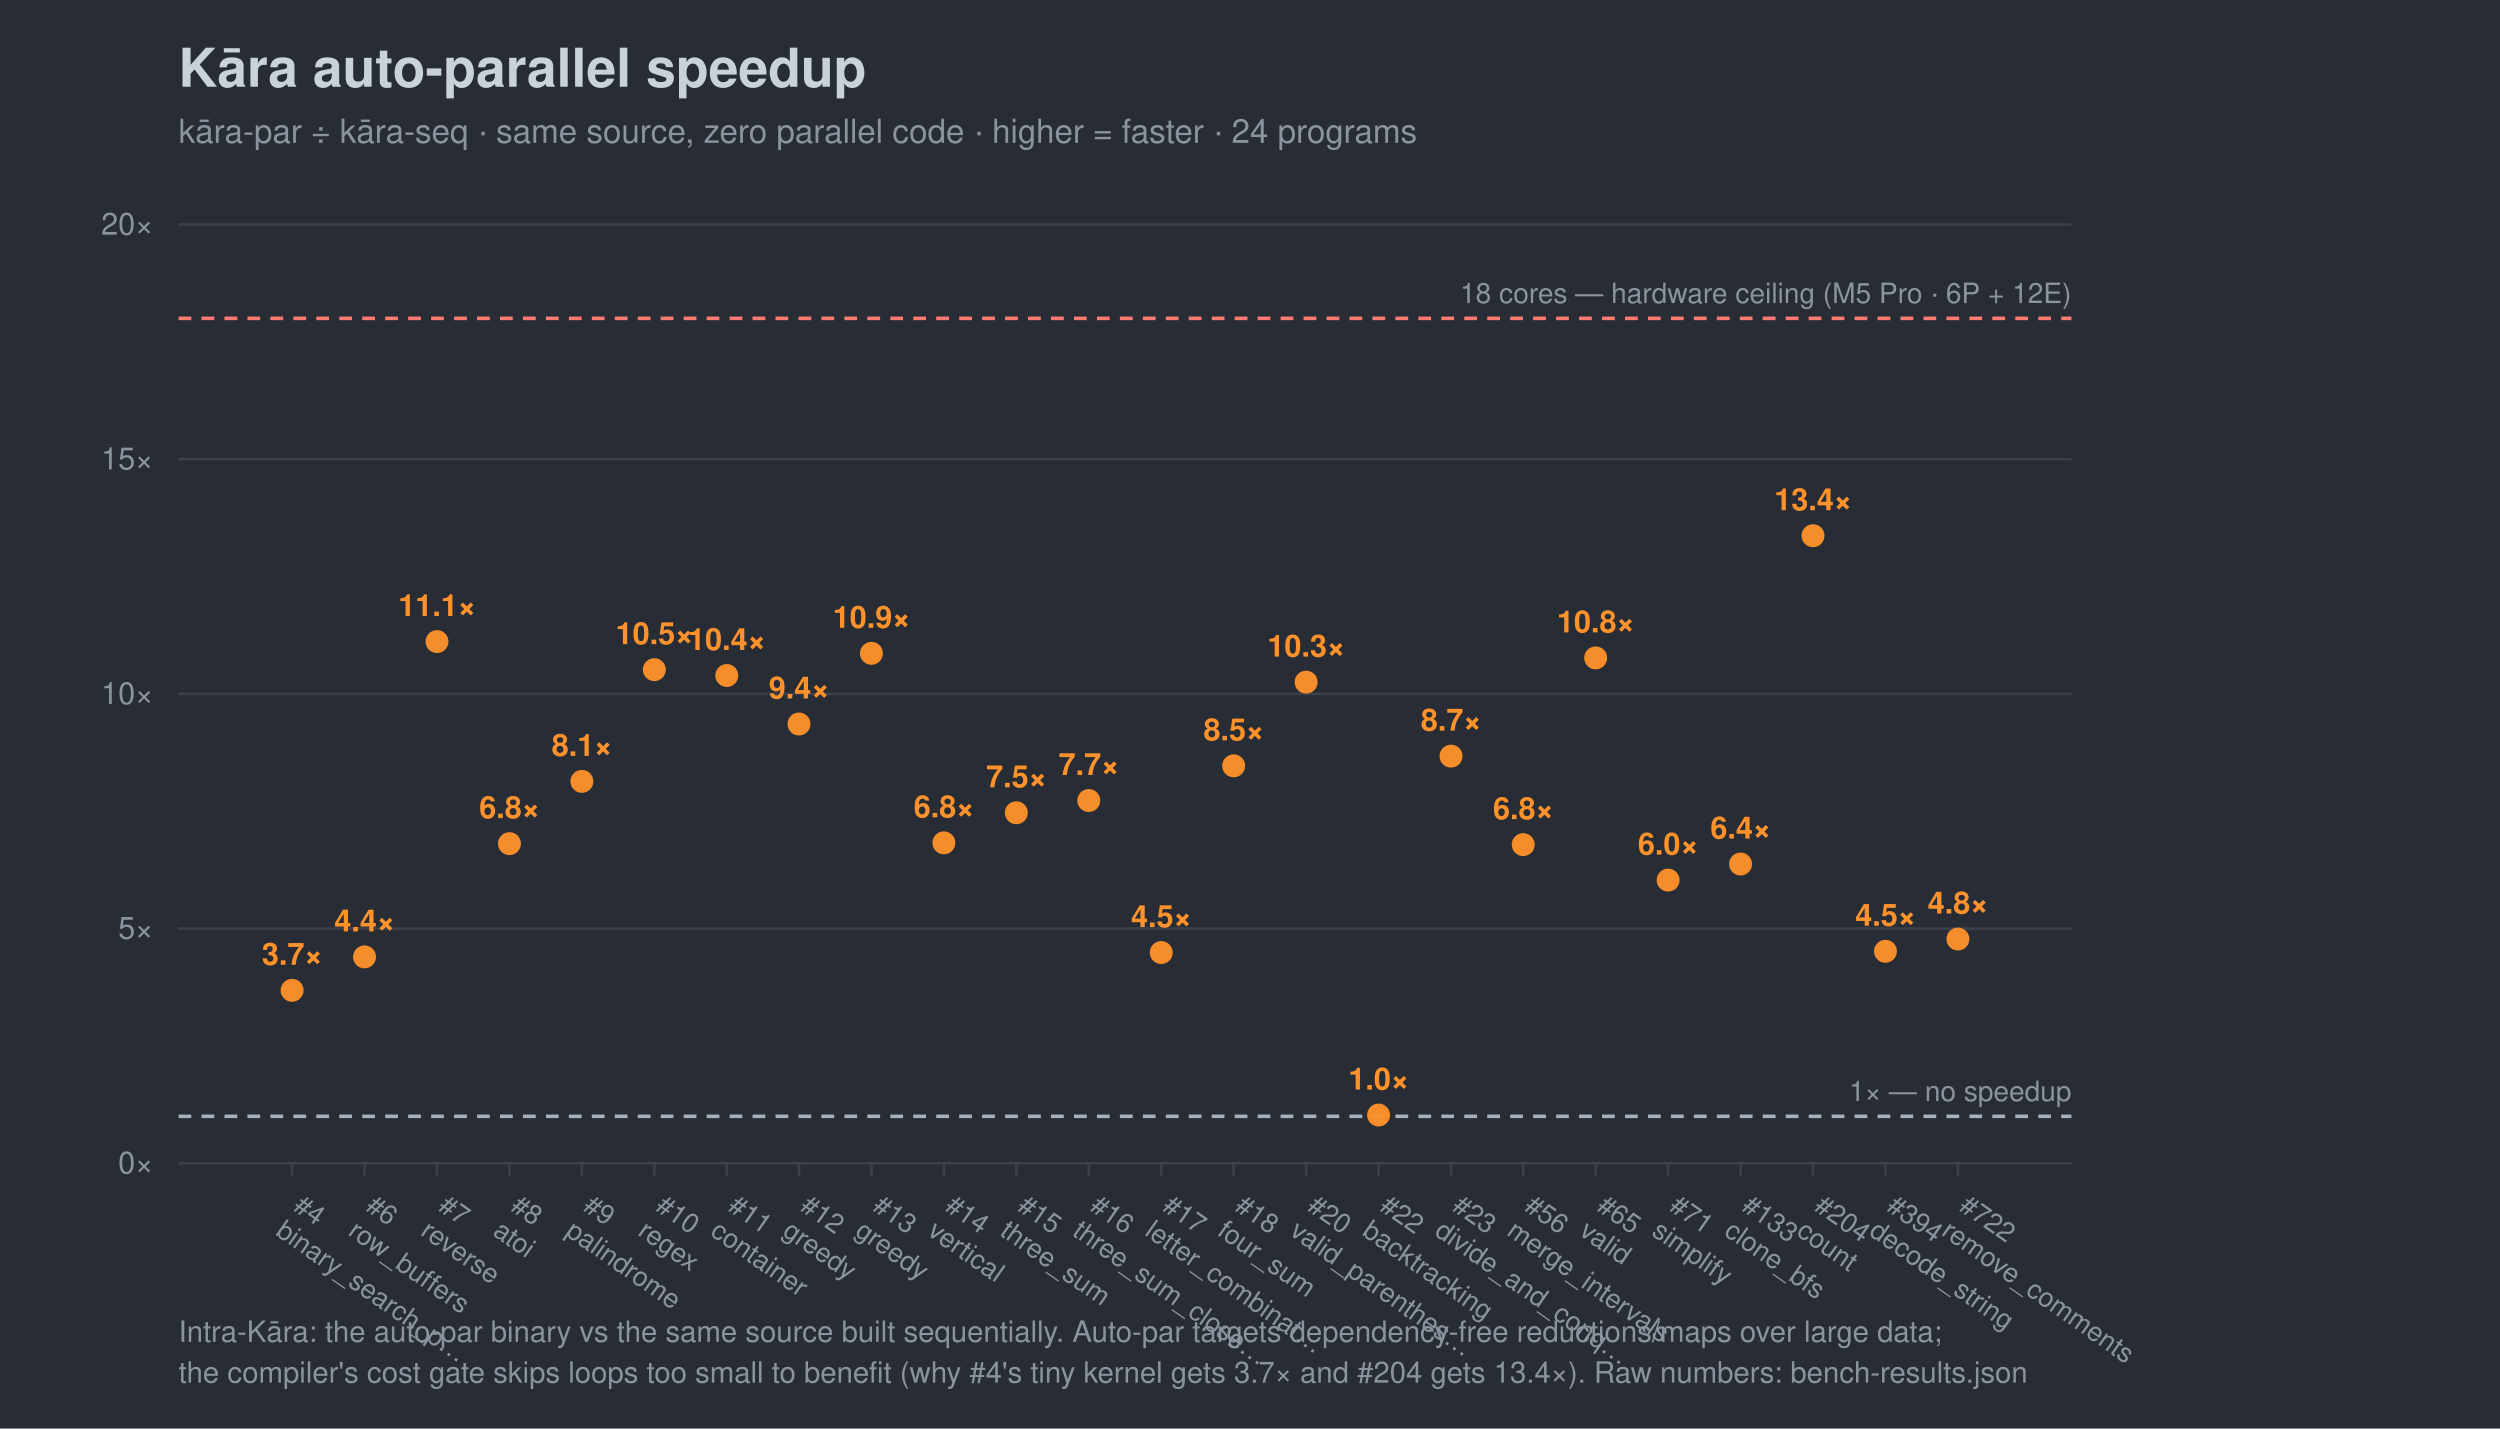
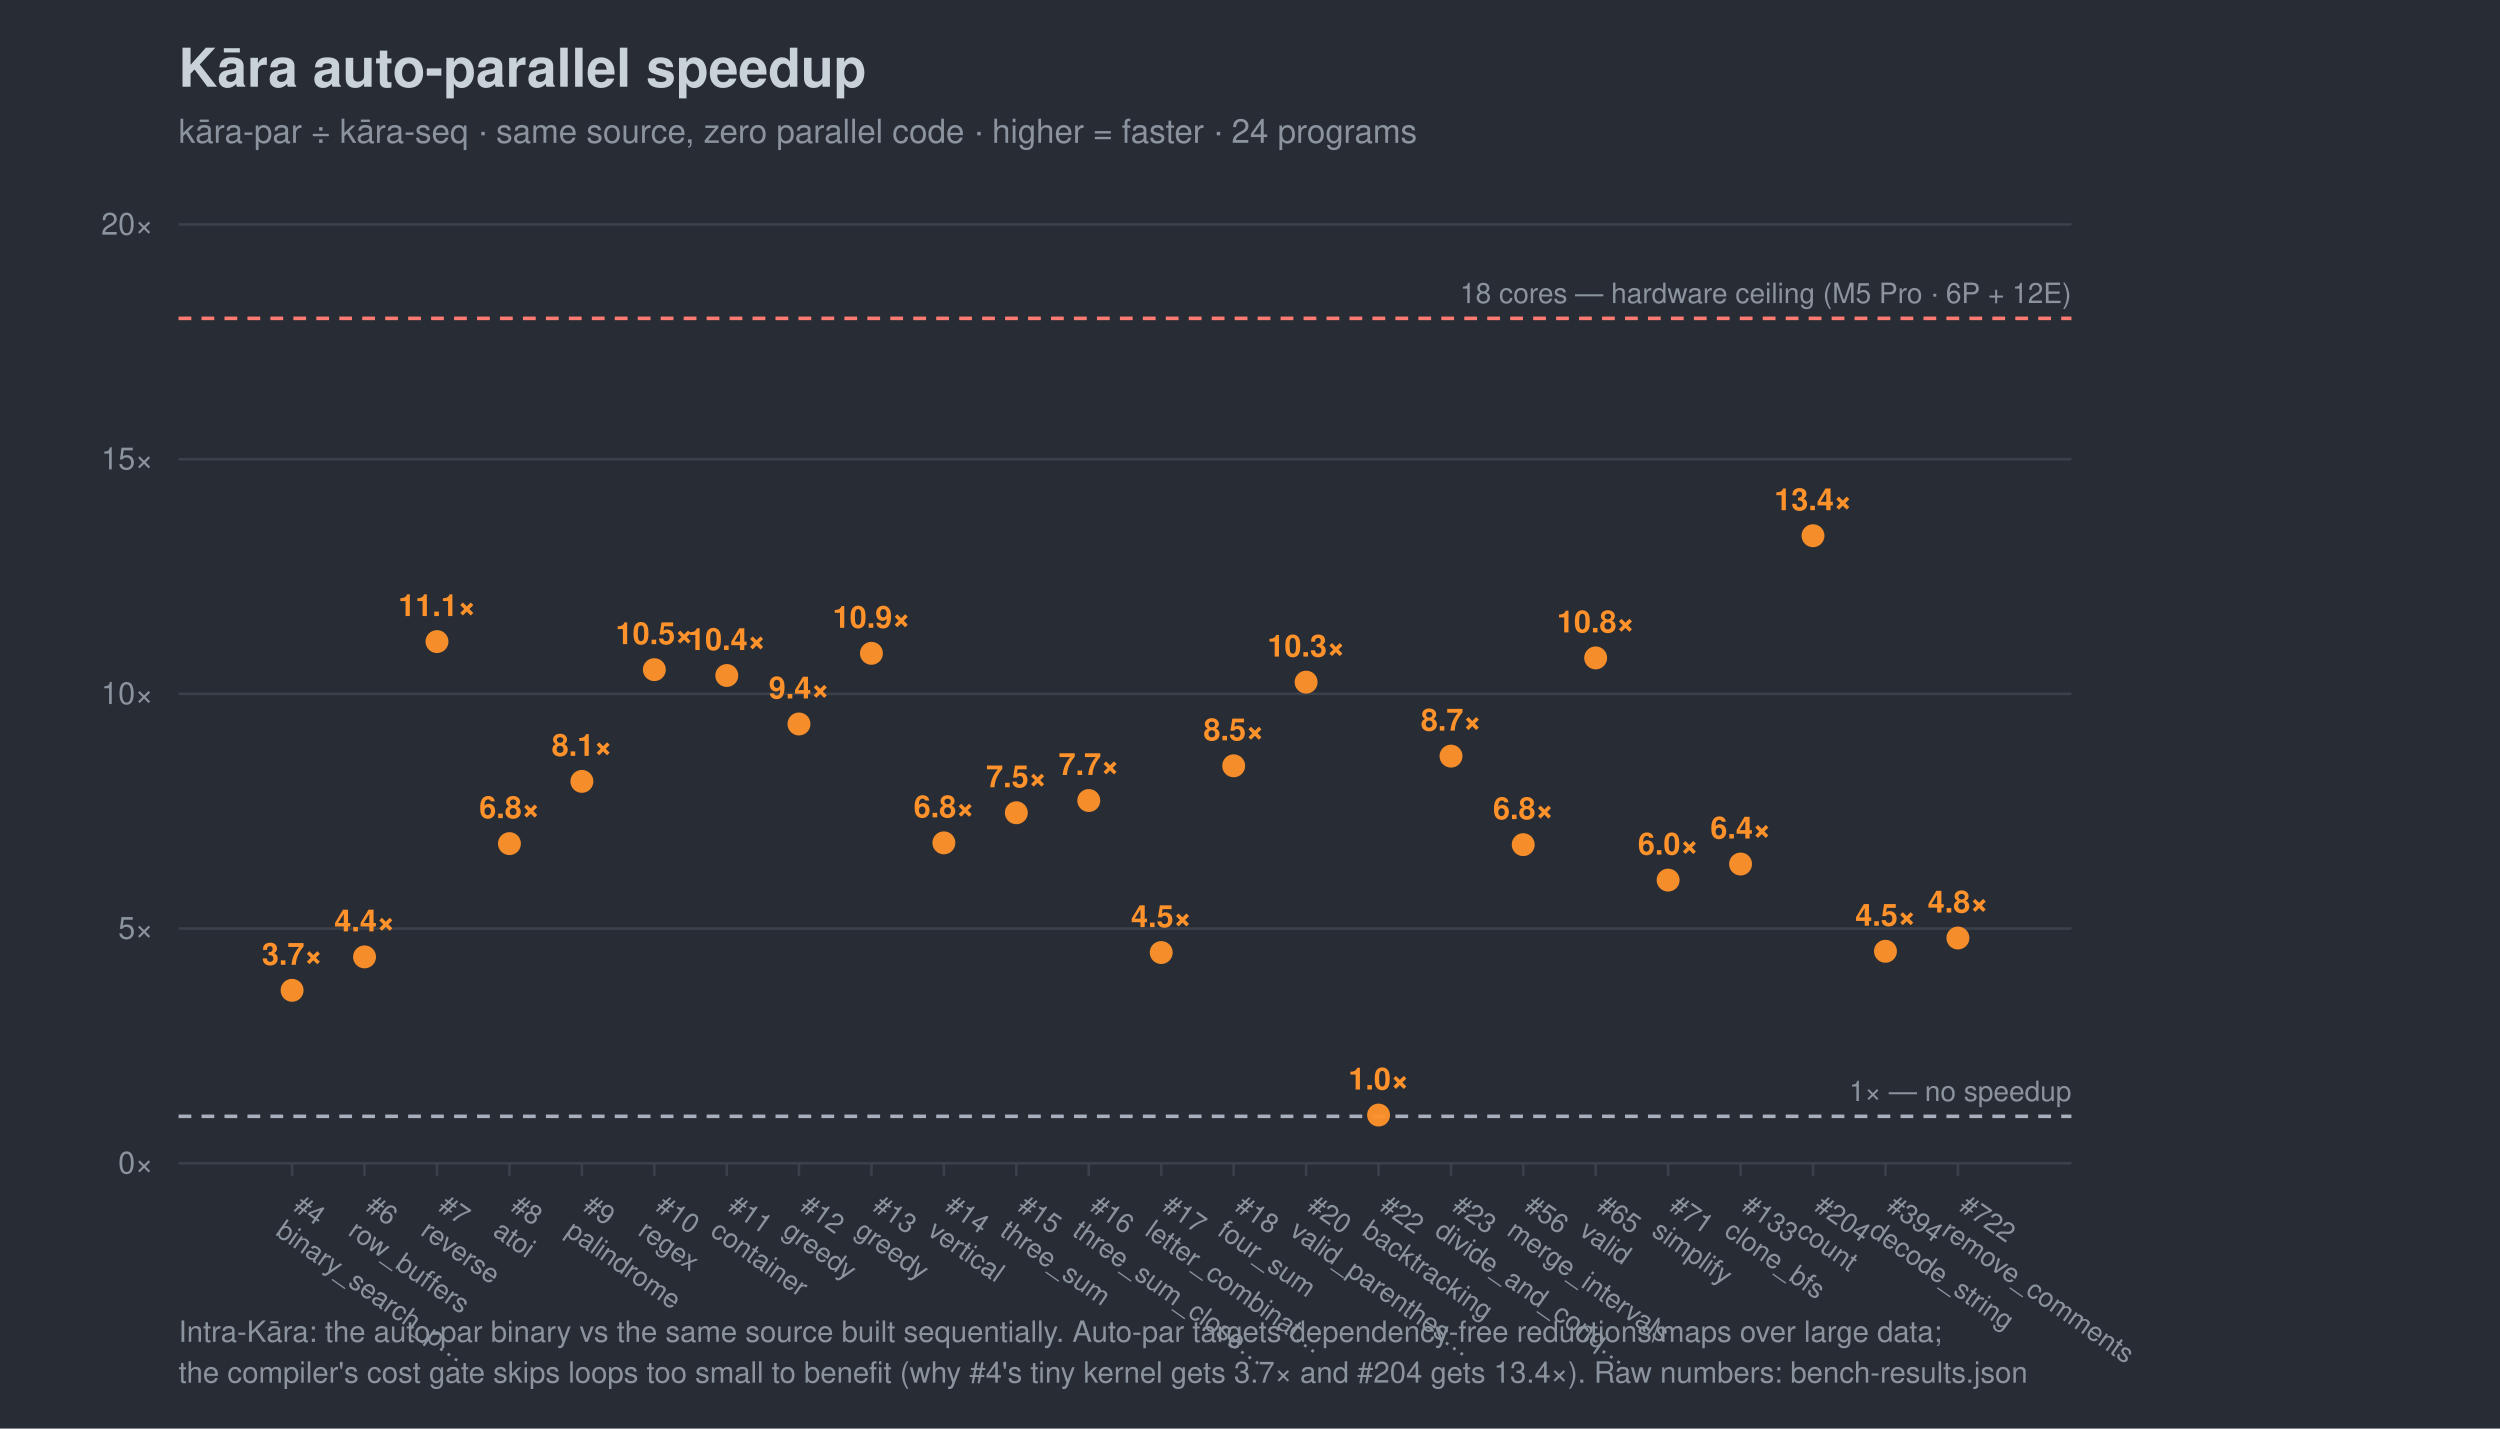
<svg xmlns="http://www.w3.org/2000/svg" width="980" height="560" viewBox="0 0 980 560" font-family="-apple-system,Segoe UI,Helvetica,Arial,sans-serif">
  <rect width="980" height="560" fill="#282c34" />
  <text x="70" y="34" font-size="21" font-weight="700" fill="#c9d1d9">Kāra auto-parallel speedup</text>
  <text x="70" y="56" font-size="13" fill="#8b949e">kāra-par ÷ kāra-seq · same source, zero parallel code · higher = faster · 24 programs</text>
  <line x1="70" y1="456.0" x2="812" y2="456.0" stroke="#3b414b" />
  <text x="60" y="460.0" font-size="12" text-anchor="end" fill="#8b949e">0×</text>
  <line x1="70" y1="364.0" x2="812" y2="364.0" stroke="#3b414b" />
  <text x="60" y="368.0" font-size="12" text-anchor="end" fill="#8b949e">5×</text>
  <line x1="70" y1="272.0" x2="812" y2="272.0" stroke="#3b414b" />
  <text x="60" y="276.0" font-size="12" text-anchor="end" fill="#8b949e">10×</text>
  <line x1="70" y1="180.0" x2="812" y2="180.0" stroke="#3b414b" />
  <text x="60" y="184.0" font-size="12" text-anchor="end" fill="#8b949e">15×</text>
  <line x1="70" y1="88.0" x2="812" y2="88.0" stroke="#3b414b" />
  <text x="60" y="92.0" font-size="12" text-anchor="end" fill="#8b949e">20×</text>
  <line x1="70" y1="437.6" x2="812" y2="437.6" stroke="#a7b0bc" stroke-width="1.4" stroke-dasharray="5 4" />
  <text x="812" y="431.6" font-size="11" text-anchor="end" fill="#8b949e">1× — no speedup</text>
  <line x1="70" y1="124.8" x2="812" y2="124.8" stroke="#ff7b72" stroke-width="1.4" stroke-dasharray="5 4" />
  <text x="812" y="118.8" font-size="11" text-anchor="end" fill="#8b949e">18 cores — hardware ceiling (M5 Pro · 6P + 12E)</text>
  <line x1="114.5" y1="456" x2="114.5" y2="461" stroke="#3b414b" />
  <g transform="translate(114.5,474) rotate(35)">
    <text x="0" y="0" font-size="10.5" fill="#8b949e">#4</text>
    <text x="0" y="12" font-size="10.5" fill="#8b949e">binary_search_p…</text>
  </g>
  <line x1="142.9" y1="456" x2="142.9" y2="461" stroke="#3b414b" />
  <g transform="translate(142.9,474) rotate(35)">
    <text x="0" y="0" font-size="10.5" fill="#8b949e">#6</text>
    <text x="0" y="12" font-size="10.5" fill="#8b949e">row_buffers</text>
  </g>
  <line x1="171.3" y1="456" x2="171.3" y2="461" stroke="#3b414b" />
  <g transform="translate(171.3,474) rotate(35)">
    <text x="0" y="0" font-size="10.5" fill="#8b949e">#7</text>
    <text x="0" y="12" font-size="10.5" fill="#8b949e">reverse</text>
  </g>
  <line x1="199.7" y1="456" x2="199.7" y2="461" stroke="#3b414b" />
  <g transform="translate(199.7,474) rotate(35)">
    <text x="0" y="0" font-size="10.5" fill="#8b949e">#8</text>
    <text x="0" y="12" font-size="10.5" fill="#8b949e">atoi</text>
  </g>
  <line x1="228.1" y1="456" x2="228.1" y2="461" stroke="#3b414b" />
  <g transform="translate(228.1,474) rotate(35)">
    <text x="0" y="0" font-size="10.5" fill="#8b949e">#9</text>
    <text x="0" y="12" font-size="10.5" fill="#8b949e">palindrome</text>
  </g>
  <line x1="256.5" y1="456" x2="256.5" y2="461" stroke="#3b414b" />
  <g transform="translate(256.5,474) rotate(35)">
    <text x="0" y="0" font-size="10.5" fill="#8b949e">#10</text>
    <text x="0" y="12" font-size="10.5" fill="#8b949e">regex</text>
  </g>
  <line x1="284.9" y1="456" x2="284.9" y2="461" stroke="#3b414b" />
  <g transform="translate(284.9,474) rotate(35)">
    <text x="0" y="0" font-size="10.5" fill="#8b949e">#11</text>
    <text x="0" y="12" font-size="10.5" fill="#8b949e">container</text>
  </g>
  <line x1="313.2" y1="456" x2="313.2" y2="461" stroke="#3b414b" />
  <g transform="translate(313.2,474) rotate(35)">
    <text x="0" y="0" font-size="10.5" fill="#8b949e">#12</text>
    <text x="0" y="12" font-size="10.5" fill="#8b949e">greedy</text>
  </g>
  <line x1="341.6" y1="456" x2="341.6" y2="461" stroke="#3b414b" />
  <g transform="translate(341.6,474) rotate(35)">
    <text x="0" y="0" font-size="10.5" fill="#8b949e">#13</text>
    <text x="0" y="12" font-size="10.5" fill="#8b949e">greedy</text>
  </g>
  <line x1="370.0" y1="456" x2="370.0" y2="461" stroke="#3b414b" />
  <g transform="translate(370.0,474) rotate(35)">
    <text x="0" y="0" font-size="10.5" fill="#8b949e">#14</text>
    <text x="0" y="12" font-size="10.5" fill="#8b949e">vertical</text>
  </g>
  <line x1="398.4" y1="456" x2="398.4" y2="461" stroke="#3b414b" />
  <g transform="translate(398.4,474) rotate(35)">
    <text x="0" y="0" font-size="10.5" fill="#8b949e">#15</text>
    <text x="0" y="12" font-size="10.5" fill="#8b949e">three_sum</text>
  </g>
  <line x1="426.8" y1="456" x2="426.8" y2="461" stroke="#3b414b" />
  <g transform="translate(426.8,474) rotate(35)">
    <text x="0" y="0" font-size="10.5" fill="#8b949e">#16</text>
    <text x="0" y="12" font-size="10.5" fill="#8b949e">three_sum_close…</text>
  </g>
  <line x1="455.2" y1="456" x2="455.2" y2="461" stroke="#3b414b" />
  <g transform="translate(455.2,474) rotate(35)">
    <text x="0" y="0" font-size="10.5" fill="#8b949e">#17</text>
    <text x="0" y="12" font-size="10.5" fill="#8b949e">letter_combinat…</text>
  </g>
  <line x1="483.6" y1="456" x2="483.6" y2="461" stroke="#3b414b" />
  <g transform="translate(483.6,474) rotate(35)">
    <text x="0" y="0" font-size="10.5" fill="#8b949e">#18</text>
    <text x="0" y="12" font-size="10.5" fill="#8b949e">four_sum</text>
  </g>
  <line x1="512.0" y1="456" x2="512.0" y2="461" stroke="#3b414b" />
  <g transform="translate(512.0,474) rotate(35)">
    <text x="0" y="0" font-size="10.5" fill="#8b949e">#20</text>
    <text x="0" y="12" font-size="10.5" fill="#8b949e">valid_parenthes…</text>
  </g>
  <line x1="540.4" y1="456" x2="540.4" y2="461" stroke="#3b414b" />
  <g transform="translate(540.4,474) rotate(35)">
    <text x="0" y="0" font-size="10.5" fill="#8b949e">#22</text>
    <text x="0" y="12" font-size="10.5" fill="#8b949e">backtracking</text>
  </g>
  <line x1="568.8" y1="456" x2="568.8" y2="461" stroke="#3b414b" />
  <g transform="translate(568.8,474) rotate(35)">
    <text x="0" y="0" font-size="10.5" fill="#8b949e">#23</text>
    <text x="0" y="12" font-size="10.5" fill="#8b949e">divide_and_conq…</text>
  </g>
  <line x1="597.1" y1="456" x2="597.1" y2="461" stroke="#3b414b" />
  <g transform="translate(597.1,474) rotate(35)">
    <text x="0" y="0" font-size="10.5" fill="#8b949e">#56</text>
    <text x="0" y="12" font-size="10.5" fill="#8b949e">merge_intervals</text>
  </g>
  <line x1="625.5" y1="456" x2="625.5" y2="461" stroke="#3b414b" />
  <g transform="translate(625.5,474) rotate(35)">
    <text x="0" y="0" font-size="10.5" fill="#8b949e">#65</text>
    <text x="0" y="12" font-size="10.5" fill="#8b949e">valid</text>
  </g>
  <line x1="653.9" y1="456" x2="653.9" y2="461" stroke="#3b414b" />
  <g transform="translate(653.9,474) rotate(35)">
    <text x="0" y="0" font-size="10.5" fill="#8b949e">#71</text>
    <text x="0" y="12" font-size="10.5" fill="#8b949e">simplify</text>
  </g>
  <line x1="682.3" y1="456" x2="682.3" y2="461" stroke="#3b414b" />
  <g transform="translate(682.3,474) rotate(35)">
    <text x="0" y="0" font-size="10.5" fill="#8b949e">#133</text>
    <text x="0" y="12" font-size="10.5" fill="#8b949e">clone_bfs</text>
  </g>
  <line x1="710.7" y1="456" x2="710.7" y2="461" stroke="#3b414b" />
  <g transform="translate(710.7,474) rotate(35)">
    <text x="0" y="0" font-size="10.5" fill="#8b949e">#204</text>
    <text x="0" y="12" font-size="10.5" fill="#8b949e">count</text>
  </g>
  <line x1="739.1" y1="456" x2="739.1" y2="461" stroke="#3b414b" />
  <g transform="translate(739.1,474) rotate(35)">
    <text x="0" y="0" font-size="10.5" fill="#8b949e">#394</text>
    <text x="0" y="12" font-size="10.5" fill="#8b949e">decode_string</text>
  </g>
  <line x1="767.5" y1="456" x2="767.5" y2="461" stroke="#3b414b" />
  <g transform="translate(767.5,474) rotate(35)">
    <text x="0" y="0" font-size="10.5" fill="#8b949e">#722</text>
    <text x="0" y="12" font-size="10.5" fill="#8b949e">remove_comments</text>
  </g>
  <circle cx="114.5" cy="388.2" r="4.5" fill="#ff922b" opacity="0.95" />
  <text x="114.5" y="378.2" font-size="12" text-anchor="middle" fill="#ff922b" font-weight="700">3.7×</text>
  <circle cx="142.9" cy="375.1" r="4.5" fill="#ff922b" opacity="0.95" />
  <text x="142.9" y="365.1" font-size="12" text-anchor="middle" fill="#ff922b" font-weight="700">4.4×</text>
  <circle cx="171.3" cy="251.5" r="4.5" fill="#ff922b" opacity="0.95" />
  <text x="171.3" y="241.5" font-size="12" text-anchor="middle" fill="#ff922b" font-weight="700">11.1×</text>
  <circle cx="199.7" cy="330.7" r="4.5" fill="#ff922b" opacity="0.95" />
  <text x="199.7" y="320.7" font-size="12" text-anchor="middle" fill="#ff922b" font-weight="700">6.8×</text>
  <circle cx="228.1" cy="306.3" r="4.5" fill="#ff922b" opacity="0.95" />
  <text x="228.1" y="296.3" font-size="12" text-anchor="middle" fill="#ff922b" font-weight="700">8.1×</text>
  <circle cx="256.5" cy="262.5" r="4.5" fill="#ff922b" opacity="0.95" />
  <text x="256.5" y="252.5" font-size="12" text-anchor="middle" fill="#ff922b" font-weight="700">10.5×</text>
  <circle cx="284.9" cy="264.8" r="4.5" fill="#ff922b" opacity="0.95" />
  <text x="284.9" y="254.8" font-size="12" text-anchor="middle" fill="#ff922b" font-weight="700">10.4×</text>
  <circle cx="313.2" cy="283.8" r="4.5" fill="#ff922b" opacity="0.95" />
  <text x="313.2" y="273.8" font-size="12" text-anchor="middle" fill="#ff922b" font-weight="700">9.4×</text>
  <circle cx="341.6" cy="256.1" r="4.5" fill="#ff922b" opacity="0.95" />
  <text x="341.6" y="246.1" font-size="12" text-anchor="middle" fill="#ff922b" font-weight="700">10.9×</text>
  <circle cx="370.0" cy="330.4" r="4.5" fill="#ff922b" opacity="0.95" />
  <text x="370.0" y="320.4" font-size="12" text-anchor="middle" fill="#ff922b" font-weight="700">6.8×</text>
  <circle cx="398.4" cy="318.6" r="4.5" fill="#ff922b" opacity="0.95" />
  <text x="398.4" y="308.6" font-size="12" text-anchor="middle" fill="#ff922b" font-weight="700">7.5×</text>
  <circle cx="426.8" cy="313.8" r="4.5" fill="#ff922b" opacity="0.95" />
  <text x="426.8" y="303.8" font-size="12" text-anchor="middle" fill="#ff922b" font-weight="700">7.7×</text>
  <circle cx="455.2" cy="373.4" r="4.5" fill="#ff922b" opacity="0.95" />
  <text x="455.2" y="363.4" font-size="12" text-anchor="middle" fill="#ff922b" font-weight="700">4.5×</text>
  <circle cx="483.6" cy="300.2" r="4.5" fill="#ff922b" opacity="0.95" />
  <text x="483.6" y="290.2" font-size="12" text-anchor="middle" fill="#ff922b" font-weight="700">8.5×</text>
  <circle cx="512.0" cy="267.4" r="4.5" fill="#ff922b" opacity="0.95" />
  <text x="512.0" y="257.4" font-size="12" text-anchor="middle" fill="#ff922b" font-weight="700">10.3×</text>
  <circle cx="540.4" cy="437.1" r="4.5" fill="#ff922b" opacity="0.95" />
  <text x="540.4" y="427.1" font-size="12" text-anchor="middle" fill="#ff922b" font-weight="700">1.0×</text>
  <circle cx="568.8" cy="296.4" r="4.5" fill="#ff922b" opacity="0.95" />
  <text x="568.8" y="286.4" font-size="12" text-anchor="middle" fill="#ff922b" font-weight="700">8.7×</text>
  <circle cx="597.1" cy="331.1" r="4.5" fill="#ff922b" opacity="0.95" />
  <text x="597.1" y="321.1" font-size="12" text-anchor="middle" fill="#ff922b" font-weight="700">6.8×</text>
  <circle cx="625.5" cy="257.9" r="4.5" fill="#ff922b" opacity="0.95" />
  <text x="625.5" y="247.9" font-size="12" text-anchor="middle" fill="#ff922b" font-weight="700">10.8×</text>
  <circle cx="653.9" cy="345.0" r="4.5" fill="#ff922b" opacity="0.95" />
  <text x="653.9" y="335.0" font-size="12" text-anchor="middle" fill="#ff922b" font-weight="700">6.0×</text>
  <circle cx="682.3" cy="338.7" r="4.5" fill="#ff922b" opacity="0.95" />
  <text x="682.3" y="328.7" font-size="12" text-anchor="middle" fill="#ff922b" font-weight="700">6.4×</text>
  <circle cx="710.7" cy="210.0" r="4.5" fill="#ff922b" opacity="0.95" />
  <text x="710.7" y="200.0" font-size="12" text-anchor="middle" fill="#ff922b" font-weight="700">13.4×</text>
  <circle cx="739.1" cy="372.9" r="4.5" fill="#ff922b" opacity="0.95" />
  <text x="739.1" y="362.9" font-size="12" text-anchor="middle" fill="#ff922b" font-weight="700">4.5×</text>
-   <circle cx="767.5" cy="368.1" r="4.5" fill="#ff922b" opacity="0.95" />
-   <text x="767.5" y="358.1" font-size="12" text-anchor="middle" fill="#ff922b" font-weight="700">4.8×</text>
+   <circle cx="767.5" cy="367.7" r="4.5" fill="#ff922b" opacity="0.95" />
+   <text x="767.5" y="357.7" font-size="12" text-anchor="middle" fill="#ff922b" font-weight="700">4.8×</text>
  <text x="70" y="526" font-size="11.5" fill="#8b949e">Intra-Kāra: the auto-par binary vs the same source built sequentially. Auto-par targets dependency-free reductions/maps over large data;</text>
  <text x="70" y="542" font-size="11.5" fill="#8b949e">the compiler's cost gate skips loops too small to benefit (why #4's tiny kernel gets 3.7× and #204 gets 13.4×). Raw numbers: bench-results.json</text>
</svg>
